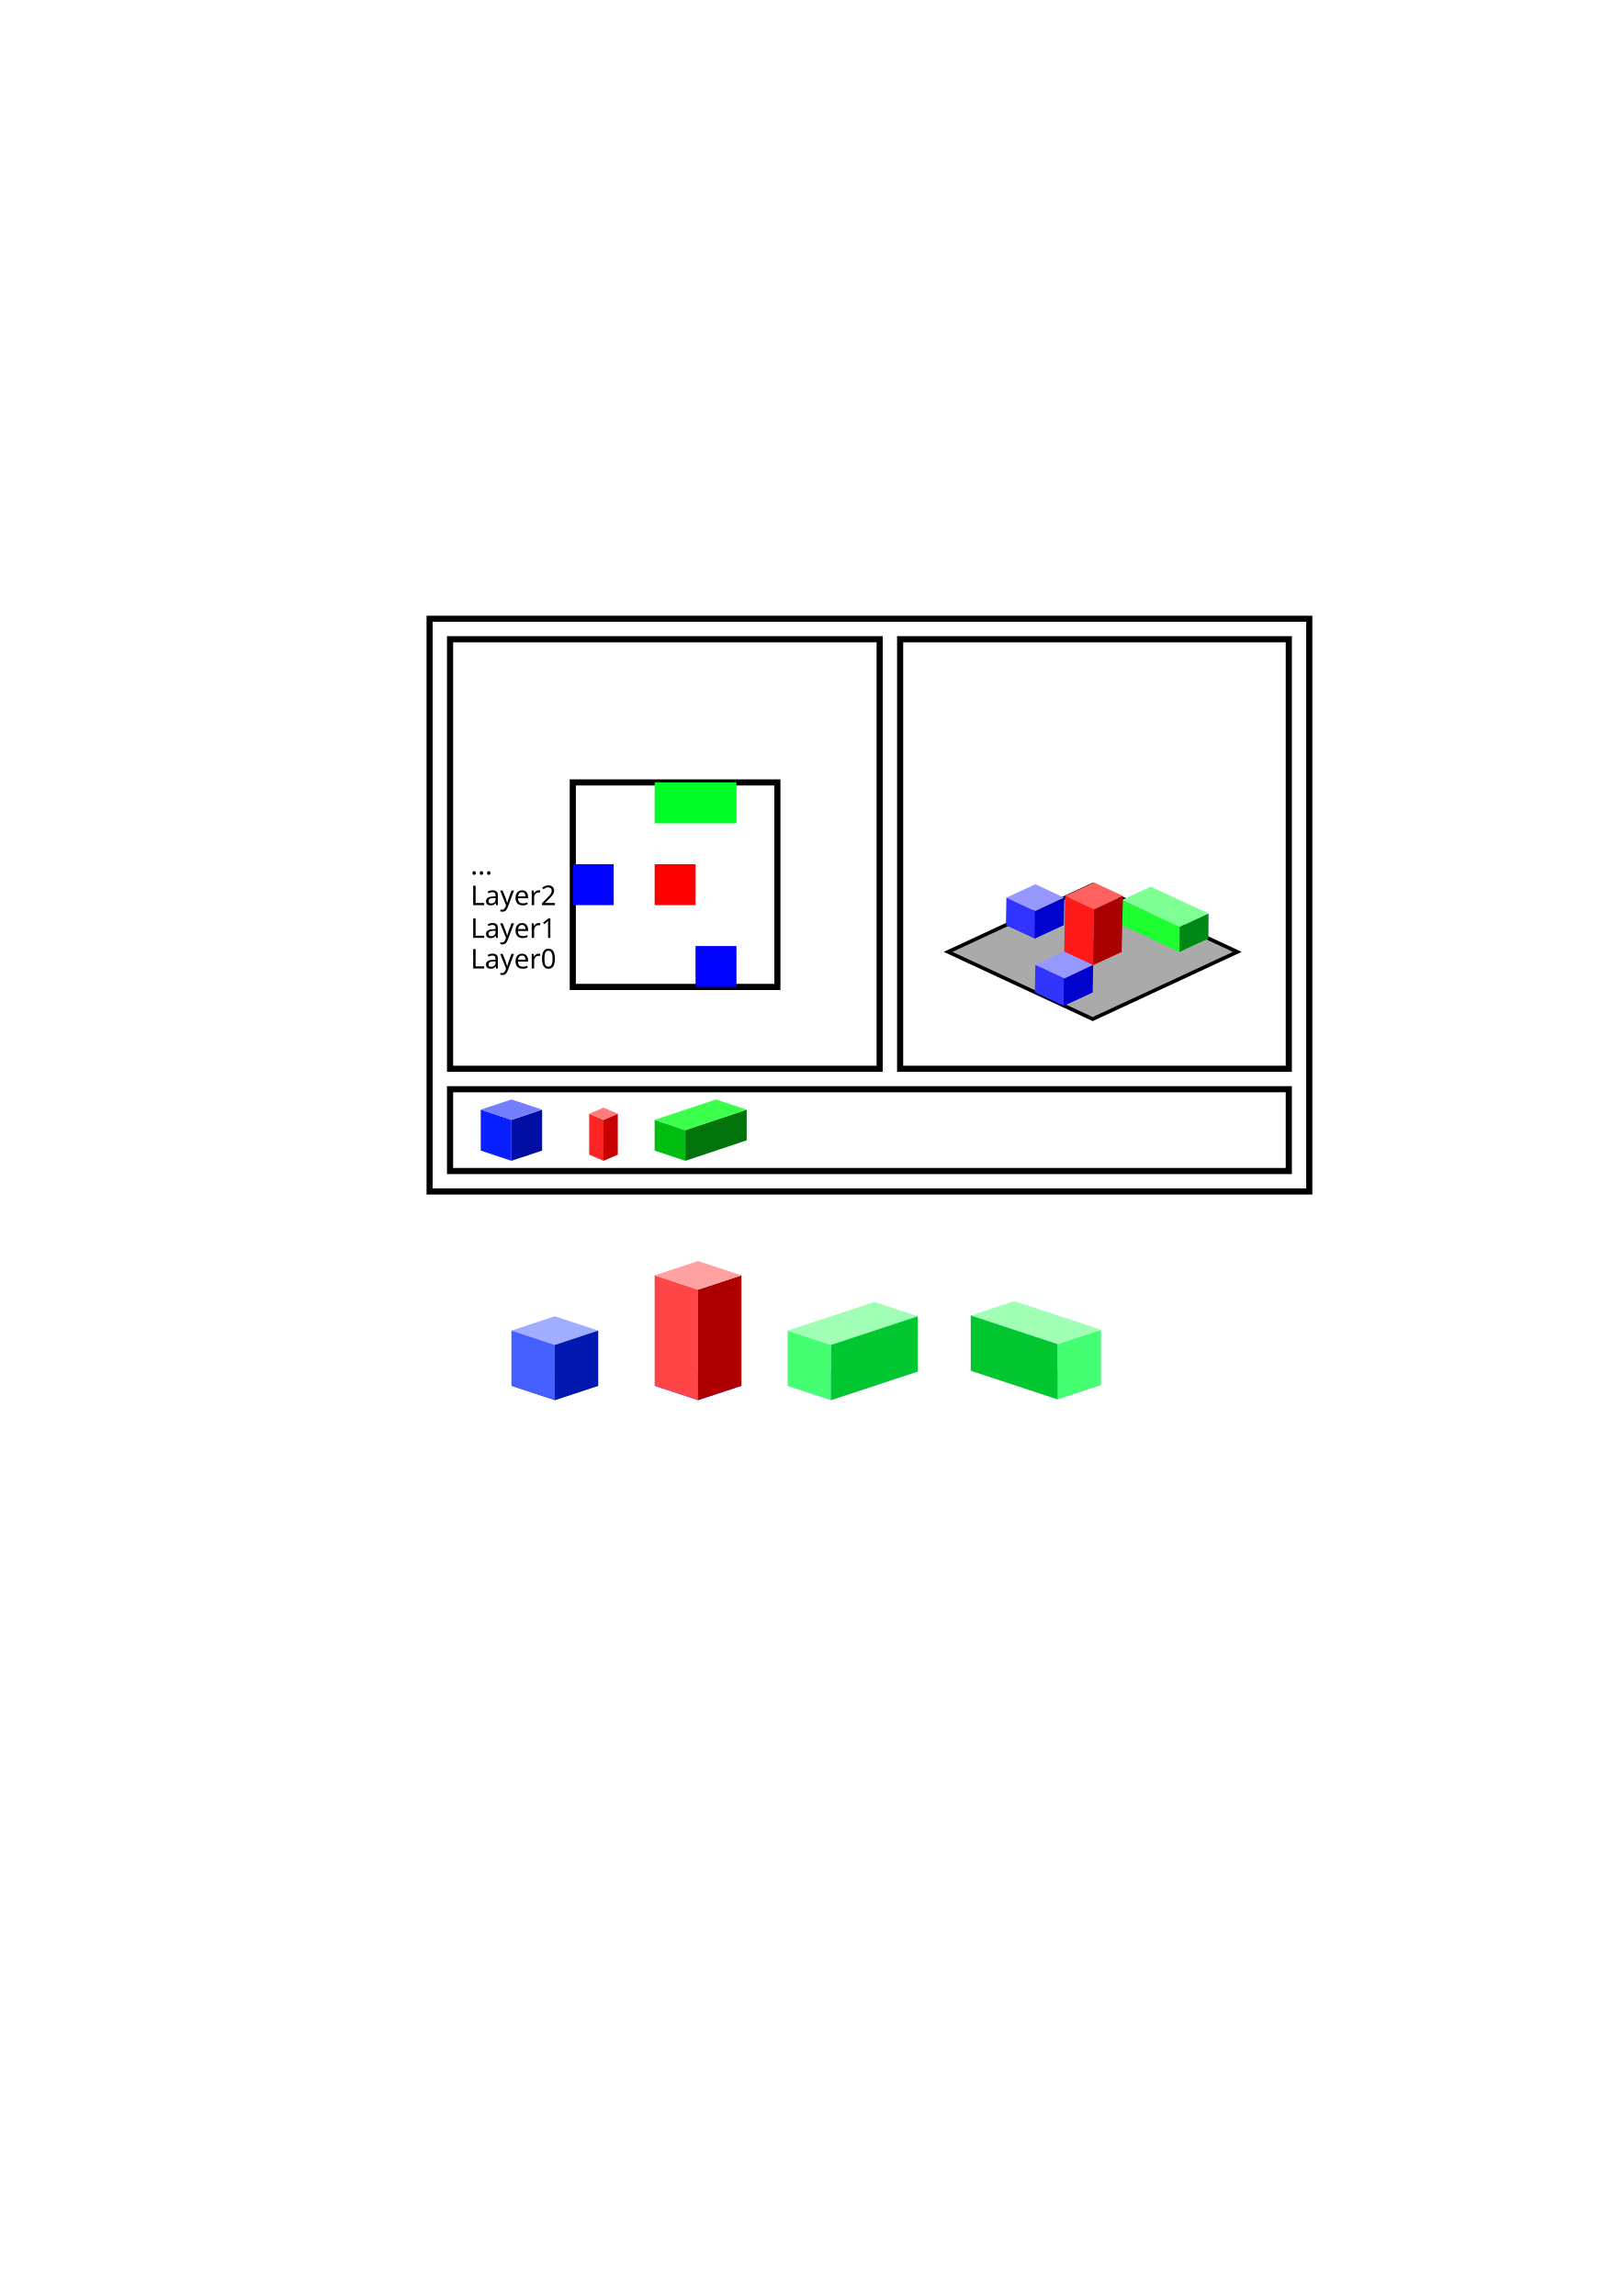
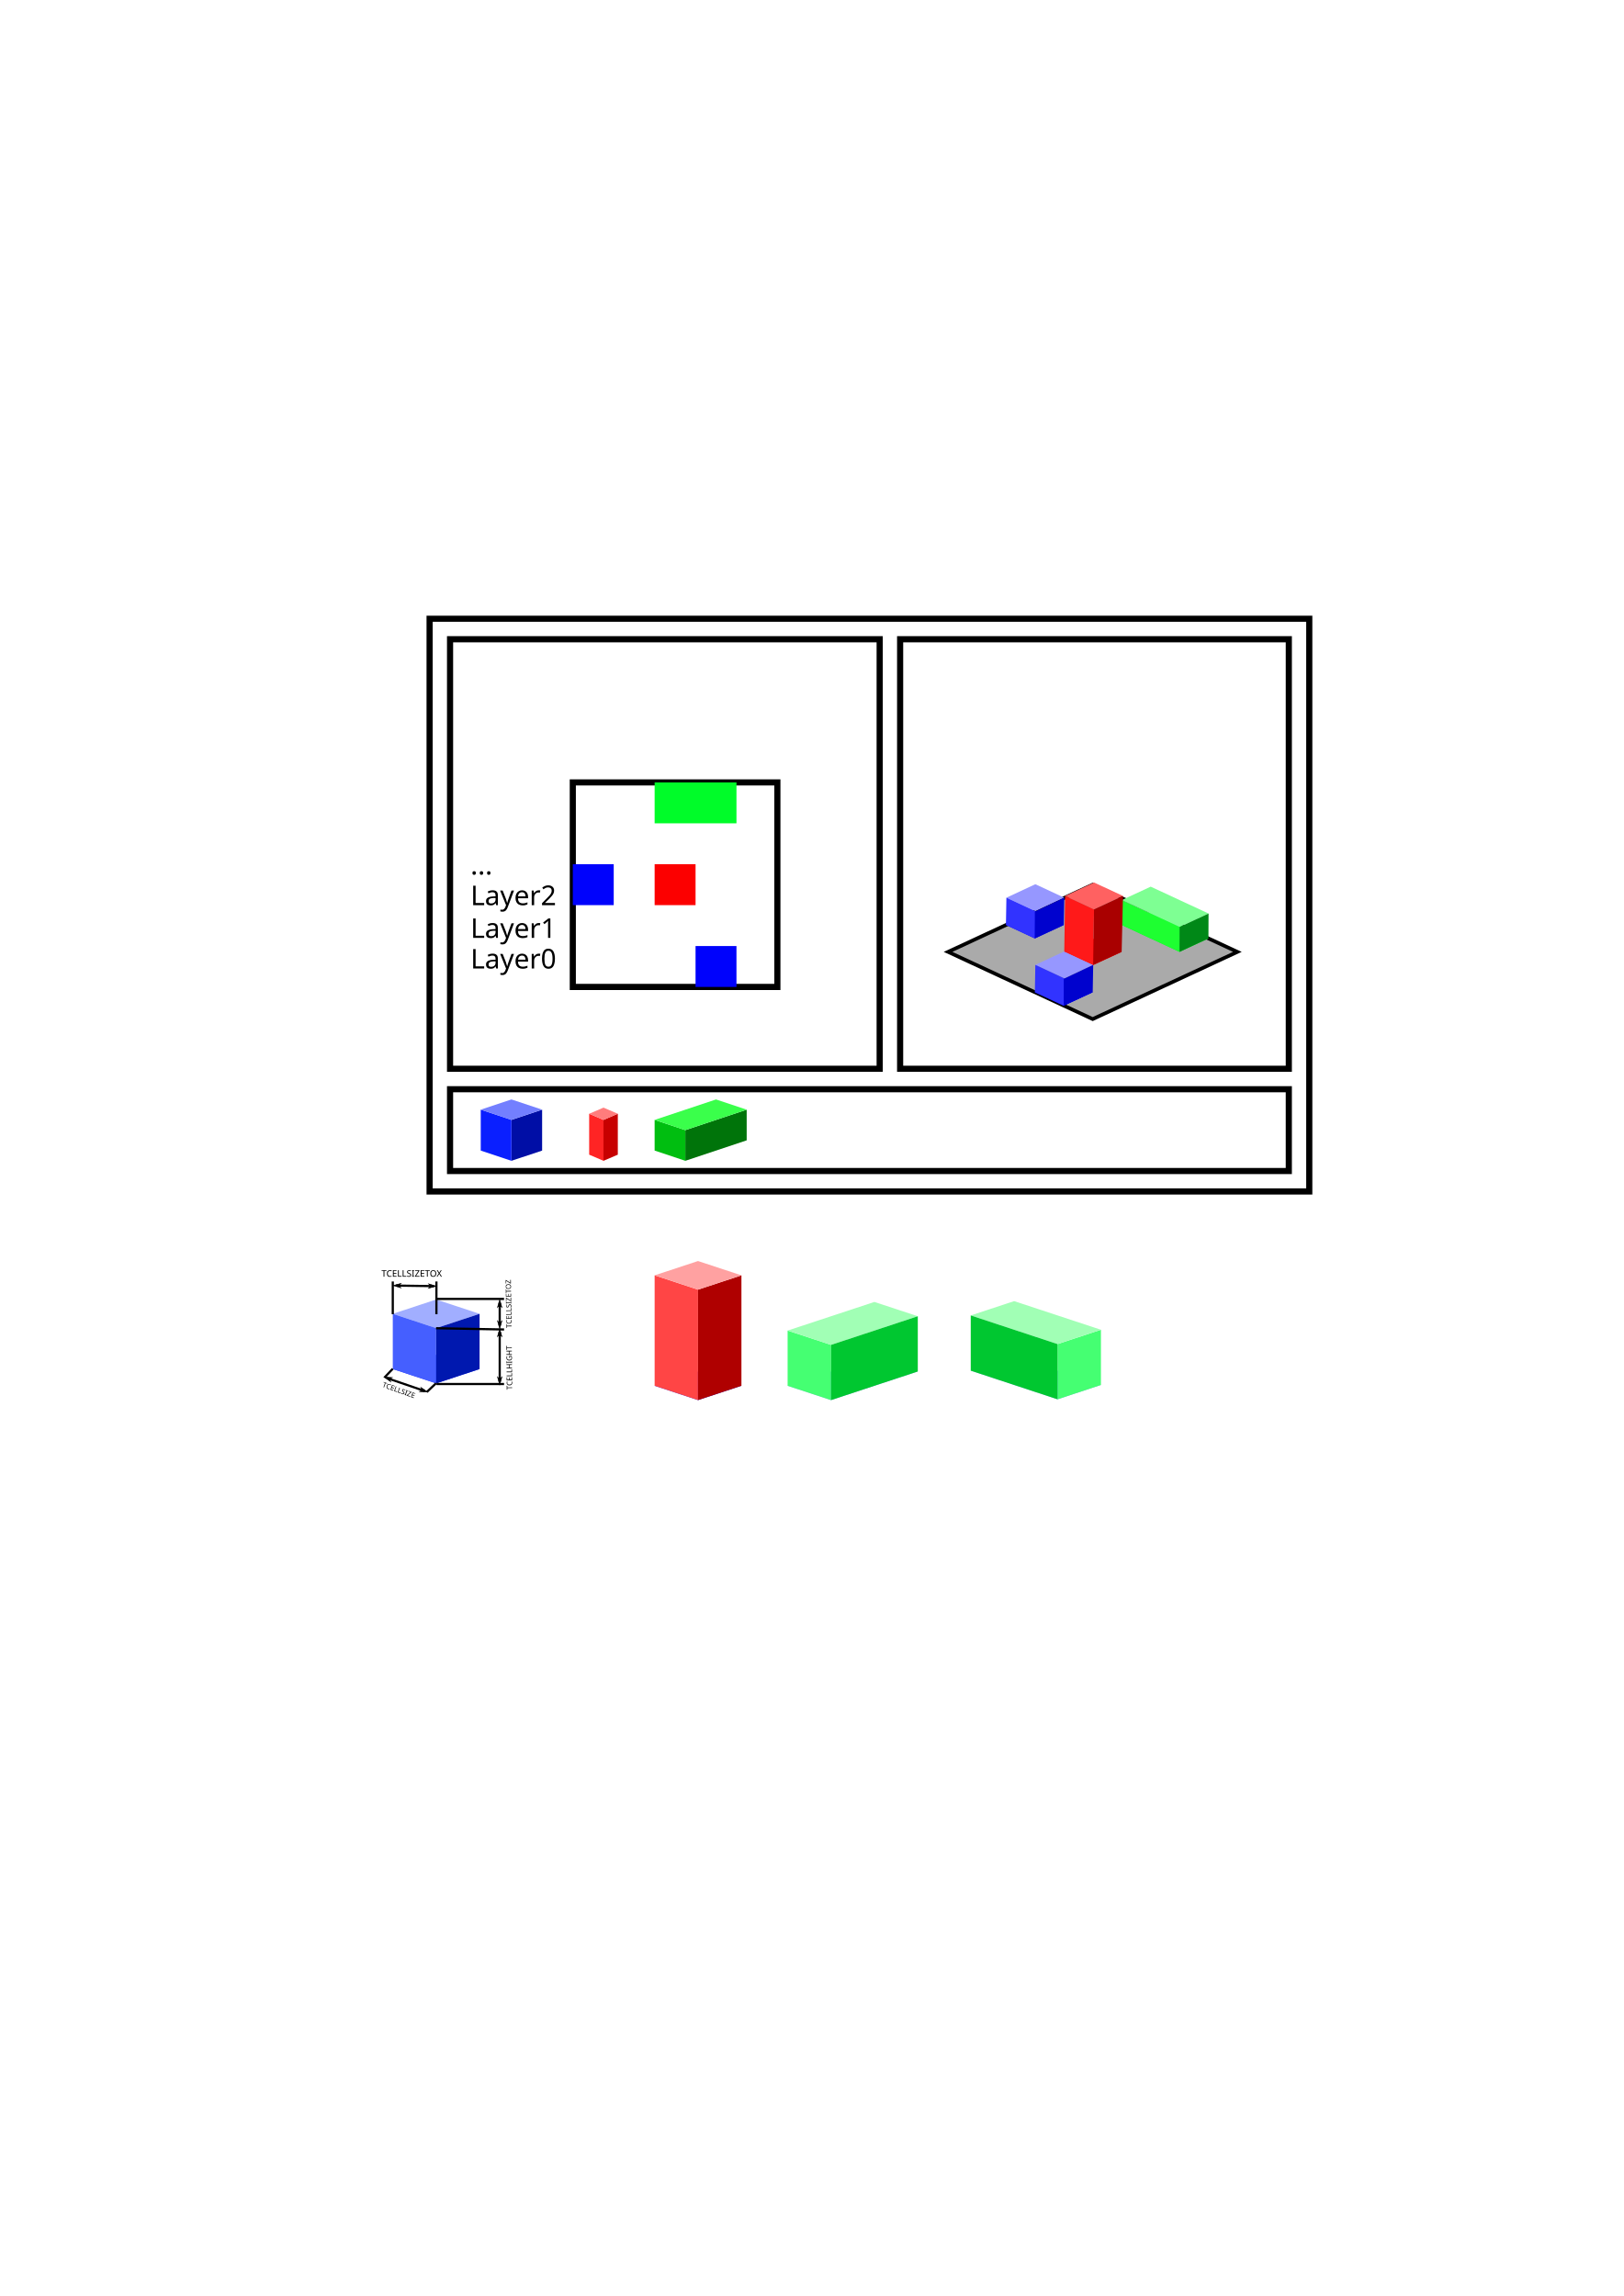
<svg xmlns="http://www.w3.org/2000/svg" width="210mm" height="297mm" viewBox="0 0 210 297" version="1.1" id="svg3443">
  <defs id="defs3437">
-     </defs>
+     <marker style="overflow:visible;" id="marker9372" refX="0.0" refY="0.0" orient="auto">
+       <path transform="scale(0.2) rotate(180) translate(6,0)" style="fill-rule:evenodd;stroke:#000000;stroke-width:1pt;stroke-opacity:1;fill:#000000;fill-opacity:1" d="M 0.0,0.0 L 5.0,-5.0 L -12.5,0.0 L 5.0,5.0 L 0.0,0.0 z " id="path9374" />
+     </marker>
+     <marker style="overflow:visible" id="marker9034" refX="0.0" refY="0.0" orient="auto">
+       <path transform="scale(0.2) translate(6,0)" style="fill-rule:evenodd;stroke:#000000;stroke-width:1pt;stroke-opacity:1;fill:#000000;fill-opacity:1" d="M 0.0,0.0 L 5.0,-5.0 L -12.5,0.0 L 5.0,5.0 L 0.0,0.0 z " id="path9036" />
+     </marker>
+     <marker style="overflow:visible;" id="marker5738" refX="0.0" refY="0.0" orient="auto">
+       <path transform="scale(0.2) rotate(180) translate(6,0)" style="fill-rule:evenodd;stroke:#000000;stroke-width:1pt;stroke-opacity:1;fill:#000000;fill-opacity:1" d="M 0.0,0.0 L 5.0,-5.0 L -12.5,0.0 L 5.0,5.0 L 0.0,0.0 z " id="path5740" />
+     </marker>
+     <marker style="overflow:visible" id="marker5400" refX="0.0" refY="0.0" orient="auto">
+       <path transform="scale(0.2) translate(6,0)" style="fill-rule:evenodd;stroke:#000000;stroke-width:1pt;stroke-opacity:1;fill:#000000;fill-opacity:1" d="M 0.0,0.0 L 5.0,-5.0 L -12.5,0.0 L 5.0,5.0 L 0.0,0.0 z " id="path5402" />
+     </marker>
+     <marker orient="auto" refY="0.0" refX="0.0" id="marker5058" style="overflow:visible;">
+       <path id="path5060" d="M 0.0,0.0 L 5.0,-5.0 L -12.5,0.0 L 5.0,5.0 L 0.0,0.0 z " style="fill-rule:evenodd;stroke:#000000;stroke-width:1pt;stroke-opacity:1;fill:#000000;fill-opacity:1" transform="scale(0.2) rotate(180) translate(6,0)" />
+     </marker>
+     <marker orient="auto" refY="0.0" refX="0.0" id="marker4890" style="overflow:visible">
+       <path id="path4892" d="M 0.0,0.0 L 5.0,-5.0 L -12.5,0.0 L 5.0,5.0 L 0.0,0.0 z " style="fill-rule:evenodd;stroke:#000000;stroke-width:1pt;stroke-opacity:1;fill:#000000;fill-opacity:1" transform="scale(0.2) translate(6,0)" />
+     </marker>
+     <marker orient="auto" refY="0.0" refX="0.0" id="Arrow1Send" style="overflow:visible;">
+       <path id="path4235" d="M 0.0,0.0 L 5.0,-5.0 L -12.5,0.0 L 5.0,5.0 L 0.0,0.0 z " style="fill-rule:evenodd;stroke:#000000;stroke-width:1pt;stroke-opacity:1;fill:#000000;fill-opacity:1" transform="scale(0.2) rotate(180) translate(6,0)" />
+     </marker>
+     <marker orient="auto" refY="0.0" refX="0.0" id="Arrow1Sstart" style="overflow:visible">
+       <path id="path4232" d="M 0.0,0.0 L 5.0,-5.0 L -12.5,0.0 L 5.0,5.0 L 0.0,0.0 z " style="fill-rule:evenodd;stroke:#000000;stroke-width:1pt;stroke-opacity:1;fill:#000000;fill-opacity:1" transform="scale(0.2) translate(6,0)" />
+     </marker>
+     <marker orient="auto" refY="0.0" refX="0.0" id="Arrow1Lstart" style="overflow:visible">
+       <path id="path4220" d="M 0.0,0.0 L 5.0,-5.0 L -12.5,0.0 L 5.0,5.0 L 0.0,0.0 z " style="fill-rule:evenodd;stroke:#000000;stroke-width:1pt;stroke-opacity:1;fill:#000000;fill-opacity:1" transform="scale(0.8) translate(12.5,0)" />
+     </marker>
+   </defs>
  <g id="layer1">
    <rect style="opacity:1;vector-effect:none;fill:none;fill-opacity:1;stroke:#000000;stroke-width:0.794;stroke-linecap:round;stroke-linejoin:miter;stroke-miterlimit:4;stroke-dasharray:none;stroke-dashoffset:24;stroke-opacity:1;paint-order:normal" id="rect3990" width="113.771" height="74.083" x="55.562" y="80.042" />
    <rect style="opacity:1;vector-effect:none;fill:none;fill-opacity:1;stroke:#000000;stroke-width:0.794;stroke-linecap:round;stroke-linejoin:miter;stroke-miterlimit:4;stroke-dasharray:none;stroke-dashoffset:24;stroke-opacity:1;paint-order:normal" id="rect3996" width="55.562" height="55.562" x="58.208" y="82.688" />
    <rect style="opacity:1;vector-effect:none;fill:none;fill-opacity:1;stroke:#000000;stroke-width:0.794;stroke-linecap:round;stroke-linejoin:miter;stroke-miterlimit:4;stroke-dasharray:none;stroke-dashoffset:24;stroke-opacity:1;paint-order:normal" id="rect3998" width="50.271" height="55.562" x="116.417" y="82.688" />
    <rect style="opacity:1;vector-effect:none;fill:none;fill-opacity:1;stroke:#000000;stroke-width:0.794;stroke-linecap:round;stroke-linejoin:miter;stroke-miterlimit:4;stroke-dasharray:none;stroke-dashoffset:24;stroke-opacity:1;paint-order:normal" id="rect4000" width="108.479" height="10.583" x="58.208" y="140.896" />
    <text xml:space="preserve" style="font-style:normal;font-variant:normal;font-weight:normal;font-stretch:normal;font-size:3.528px;line-height:125%;font-family:Impact;-inkscape-font-specification:Impact;font-variant-ligatures:normal;font-variant-position:normal;font-variant-caps:normal;font-variant-numeric:normal;font-variant-alternates:normal;font-feature-settings:normal;text-indent:0;text-align:start;text-decoration:none;text-decoration-line:none;text-decoration-style:solid;text-decoration-color:#000000;letter-spacing:normal;word-spacing:normal;text-transform:none;writing-mode:lr-tb;direction:ltr;text-orientation:mixed;dominant-baseline:auto;baseline-shift:baseline;text-anchor:start;white-space:normal;shape-padding:0;opacity:1;vector-effect:none;fill:#000000;fill-opacity:1;stroke:none;stroke-width:0.794;stroke-linecap:round;stroke-linejoin:miter;stroke-miterlimit:4;stroke-dasharray:none;stroke-dashoffset:24;stroke-opacity:1;paint-order:normal" x="60.854" y="125.285" id="text4004">
      <tspan id="tspan4002" x="60.854" y="125.285" style="font-size:3.528px;fill:#000000;fill-opacity:1;stroke:none;stroke-width:0.794">Layer0</tspan>
    </text>
    <text xml:space="preserve" style="font-style:normal;font-variant:normal;font-weight:normal;font-stretch:normal;font-size:3.528px;line-height:125%;font-family:Impact;-inkscape-font-specification:Impact;font-variant-ligatures:normal;font-variant-position:normal;font-variant-caps:normal;font-variant-numeric:normal;font-variant-alternates:normal;font-feature-settings:normal;text-indent:0;text-align:start;text-decoration:none;text-decoration-line:none;text-decoration-style:solid;text-decoration-color:#000000;letter-spacing:normal;word-spacing:normal;text-transform:none;writing-mode:lr-tb;direction:ltr;text-orientation:mixed;dominant-baseline:auto;baseline-shift:baseline;text-anchor:start;white-space:normal;shape-padding:0;opacity:1;vector-effect:none;fill:#000000;fill-opacity:1;stroke:none;stroke-width:0.794;stroke-linecap:round;stroke-linejoin:miter;stroke-miterlimit:4;stroke-dasharray:none;stroke-dashoffset:24;stroke-opacity:1;paint-order:normal" x="60.854" y="121.317" id="text4004-2">
      <tspan id="tspan4002-1" x="60.854" y="121.317" style="font-size:3.528px;fill:#000000;fill-opacity:1;stroke:none;stroke-width:0.794">Layer1</tspan>
    </text>
    <text xml:space="preserve" style="font-style:normal;font-variant:normal;font-weight:normal;font-stretch:normal;font-size:3.528px;line-height:125%;font-family:Impact;-inkscape-font-specification:Impact;font-variant-ligatures:normal;font-variant-position:normal;font-variant-caps:normal;font-variant-numeric:normal;font-variant-alternates:normal;font-feature-settings:normal;text-indent:0;text-align:start;text-decoration:none;text-decoration-line:none;text-decoration-style:solid;text-decoration-color:#000000;letter-spacing:normal;word-spacing:normal;text-transform:none;writing-mode:lr-tb;direction:ltr;text-orientation:mixed;dominant-baseline:auto;baseline-shift:baseline;text-anchor:start;white-space:normal;shape-padding:0;opacity:1;vector-effect:none;fill:#000000;fill-opacity:1;stroke:none;stroke-width:0.794;stroke-linecap:round;stroke-linejoin:miter;stroke-miterlimit:4;stroke-dasharray:none;stroke-dashoffset:24;stroke-opacity:1;paint-order:normal" x="60.854" y="117.083" id="text4004-1">
      <tspan id="tspan4002-10" x="60.854" y="117.083" style="font-size:3.528px;fill:#000000;fill-opacity:1;stroke:none;stroke-width:0.794">Layer2</tspan>
    </text>
    <text xml:space="preserve" style="font-style:normal;font-variant:normal;font-weight:normal;font-stretch:normal;font-size:3.528px;line-height:125%;font-family:Impact;-inkscape-font-specification:Impact;font-variant-ligatures:normal;font-variant-position:normal;font-variant-caps:normal;font-variant-numeric:normal;font-variant-alternates:normal;font-feature-settings:normal;text-indent:0;text-align:start;text-decoration:none;text-decoration-line:none;text-decoration-style:solid;text-decoration-color:#000000;letter-spacing:normal;word-spacing:normal;text-transform:none;writing-mode:lr-tb;direction:ltr;text-orientation:mixed;dominant-baseline:auto;baseline-shift:baseline;text-anchor:start;white-space:normal;shape-padding:0;opacity:1;vector-effect:none;fill:#000000;fill-opacity:1;stroke:none;stroke-width:0.794;stroke-linecap:round;stroke-linejoin:miter;stroke-miterlimit:4;stroke-dasharray:none;stroke-dashoffset:24;stroke-opacity:1;paint-order:normal" x="60.854" y="113.114" id="text4004-3">
      <tspan id="tspan4002-5" x="60.854" y="113.114" style="font-size:3.528px;fill:#000000;fill-opacity:1;stroke:none;stroke-width:0.794">...</tspan>
      <tspan x="60.854" y="117.524" style="font-size:3.528px;fill:#000000;fill-opacity:1;stroke:none;stroke-width:0.794" id="tspan4040" />
    </text>
    <path style="opacity:1;vector-effect:none;fill:#000ea6;fill-opacity:1;stroke:none;stroke-width:0.794;stroke-linecap:round;stroke-linejoin:miter;stroke-miterlimit:4;stroke-dasharray:none;stroke-dashoffset:24;stroke-opacity:1;paint-order:normal" d="m 66.146,150.156 3.969,-1.323 10e-7,-5.292 -3.969,1.323 z" id="path4072" />
    <path style="opacity:1;vector-effect:none;fill:#0a1fff;fill-opacity:1;stroke:none;stroke-width:0.794;stroke-linecap:round;stroke-linejoin:miter;stroke-miterlimit:4;stroke-dasharray:none;stroke-dashoffset:24;stroke-opacity:1;paint-order:normal" d="m 66.146,150.156 10e-7,-5.292 -3.969,-1.323 0,5.292 z" id="path4074" />
    <path style="opacity:1;vector-effect:none;fill:#737fff;fill-opacity:1;stroke:none;stroke-width:0.794;stroke-linecap:round;stroke-linejoin:miter;stroke-miterlimit:4;stroke-dasharray:none;stroke-dashoffset:24;stroke-opacity:1;paint-order:normal" d="m 62.177,143.542 3.969,-1.323 3.969,1.323 -3.969,1.323 z" id="path4076" />
    <path style="opacity:1;vector-effect:none;fill:#ff2424;fill-opacity:1;stroke:none;stroke-width:0.794;stroke-linecap:round;stroke-linejoin:miter;stroke-miterlimit:4;stroke-dasharray:none;stroke-dashoffset:24;stroke-opacity:1;paint-order:normal" d="m 78.052,150.156 -1.852,-0.794 v -5.292 l 1.852,0.794 z" id="path4078" />
    <path style="opacity:1;vector-effect:none;fill:#c70000;fill-opacity:1;stroke:none;stroke-width:0.794;stroke-linecap:round;stroke-linejoin:miter;stroke-miterlimit:4;stroke-dasharray:none;stroke-dashoffset:24;stroke-opacity:1;paint-order:normal" d="m 78.052,150.156 1.852,-0.794 v -5.292 l -1.852,0.794 z" id="path4080" />
    <path style="opacity:1;vector-effect:none;fill:#ff7c7c;fill-opacity:1;stroke:none;stroke-width:0.794;stroke-linecap:round;stroke-linejoin:miter;stroke-miterlimit:4;stroke-dasharray:none;stroke-dashoffset:24;stroke-opacity:1;paint-order:normal" d="m 79.904,144.071 -1.852,-0.794 -1.852,0.794 1.852,0.794 z" id="path4082" />
    <path style="opacity:1;vector-effect:none;fill:#00740a;fill-opacity:1;stroke:none;stroke-width:0.794;stroke-linecap:round;stroke-linejoin:miter;stroke-miterlimit:4;stroke-dasharray:none;stroke-dashoffset:24;stroke-opacity:1;paint-order:normal" d="m 88.635,150.156 7.937,-2.646 v -3.969 l -7.937,2.646 z" id="path4084" />
    <path style="opacity:1;vector-effect:none;fill:#00be10;fill-opacity:1;stroke:none;stroke-width:0.794;stroke-linecap:round;stroke-linejoin:miter;stroke-miterlimit:4;stroke-dasharray:none;stroke-dashoffset:24;stroke-opacity:1;paint-order:normal" d="m 88.635,150.156 -3.969,-1.323 v -3.969 l 3.969,1.323 z" id="path4086" />
    <path style="opacity:1;vector-effect:none;fill:#3aff4b;fill-opacity:1;stroke:none;stroke-width:0.794;stroke-linecap:round;stroke-linejoin:miter;stroke-miterlimit:4;stroke-dasharray:none;stroke-dashoffset:24;stroke-opacity:1;paint-order:normal" d="m 84.667,144.865 7.938,-2.646 3.969,1.323 -7.937,2.646 z" id="path4088" />
    <rect style="opacity:1;vector-effect:none;fill:none;fill-opacity:1;stroke:#000000;stroke-width:0.794;stroke-linecap:round;stroke-linejoin:miter;stroke-miterlimit:4;stroke-dasharray:none;stroke-dashoffset:24;stroke-opacity:1;paint-order:normal" id="rect4090" width="26.458" height="26.458" x="74.083" y="101.208" />
    <rect style="opacity:1;vector-effect:none;fill:#fc0000;fill-opacity:1;stroke:none;stroke-width:0.794;stroke-linecap:round;stroke-linejoin:miter;stroke-miterlimit:4;stroke-dasharray:none;stroke-dashoffset:24;stroke-opacity:1;paint-order:normal" id="rect4092" width="5.292" height="5.292" x="84.667" y="111.792" />
    <rect style="opacity:1;vector-effect:none;fill:#00fc29;fill-opacity:1;stroke:none;stroke-width:0.794;stroke-linecap:round;stroke-linejoin:miter;stroke-miterlimit:4;stroke-dasharray:none;stroke-dashoffset:24;stroke-opacity:1;paint-order:normal" id="rect4094" width="10.583" height="5.292" x="84.667" y="101.208" />
    <rect style="opacity:1;vector-effect:none;fill:#0002fc;fill-opacity:1;stroke:none;stroke-width:0.794;stroke-linecap:round;stroke-linejoin:miter;stroke-miterlimit:4;stroke-dasharray:none;stroke-dashoffset:24;stroke-opacity:1;paint-order:normal" id="rect4096" width="5.292" height="5.292" x="74.083" y="111.792" />
    <rect style="opacity:1;vector-effect:none;fill:#0002fc;fill-opacity:1;stroke:none;stroke-width:0.794;stroke-linecap:round;stroke-linejoin:miter;stroke-miterlimit:4;stroke-dasharray:none;stroke-dashoffset:24;stroke-opacity:1;paint-order:normal" id="rect4098" width="5.292" height="5.292" x="89.958" y="122.375" />
    <rect style="opacity:1;vector-effect:none;fill:#aaaaaa;fill-opacity:1;stroke:#000000;stroke-width:0.619;stroke-linecap:round;stroke-linejoin:miter;stroke-miterlimit:4;stroke-dasharray:none;stroke-dashoffset:24;stroke-opacity:1;paint-order:normal" id="rect4090-8" width="20.63" height="20.63" x="213.707" y="57.871" transform="matrix(0.9068847,0.4213789,-0.9068845,0.4213793,0,0)" />
    <rect style="opacity:1;vector-effect:none;fill:#fc0000;fill-opacity:1;stroke:none;stroke-width:0.619;stroke-linecap:round;stroke-linejoin:miter;stroke-miterlimit:4;stroke-dasharray:none;stroke-dashoffset:24;stroke-opacity:1;paint-order:normal" id="rect4092-1" width="4.126" height="4.126" x="221.959" y="66.123" transform="matrix(0.9068847,0.4213789,-0.9068845,0.4213793,0,0)" />
    <rect style="opacity:1;vector-effect:none;fill:#00fc29;fill-opacity:1;stroke:none;stroke-width:0.619;stroke-linecap:round;stroke-linejoin:miter;stroke-miterlimit:4;stroke-dasharray:none;stroke-dashoffset:24;stroke-opacity:1;paint-order:normal" id="rect4094-7" width="8.252" height="4.126" x="221.959" y="57.871" transform="matrix(0.9068847,0.4213789,-0.9068845,0.4213793,0,0)" />
    <rect style="opacity:1;vector-effect:none;fill:#0002fc;fill-opacity:1;stroke:none;stroke-width:0.619;stroke-linecap:round;stroke-linejoin:miter;stroke-miterlimit:4;stroke-dasharray:none;stroke-dashoffset:24;stroke-opacity:1;paint-order:normal" id="rect4096-8" width="4.126" height="4.126" x="213.707" y="66.123" transform="matrix(0.9068847,0.4213789,-0.9068845,0.4213793,0,0)" />
    <rect style="opacity:1;vector-effect:none;fill:#0002fc;fill-opacity:1;stroke:none;stroke-width:0.619;stroke-linecap:round;stroke-linejoin:miter;stroke-miterlimit:4;stroke-dasharray:none;stroke-dashoffset:24;stroke-opacity:1;paint-order:normal" id="rect4098-7" width="4.126" height="4.126" x="226.085" y="74.375" transform="matrix(0.9068847,0.4213789,-0.9068845,0.4213793,0,0)" />
    <rect style="opacity:1;vector-effect:none;fill:#9697ff;fill-opacity:1;stroke:none;stroke-width:0.619;stroke-linecap:round;stroke-linejoin:miter;stroke-miterlimit:4;stroke-dasharray:none;stroke-dashoffset:24;stroke-opacity:1;paint-order:normal" id="rect4096-8-6" width="4.126" height="4.126" x="209.548" y="61.895" transform="matrix(0.9068847,0.4213789,-0.9068845,0.4213793,0,0)" />
    <path style="opacity:1;vector-effect:none;fill:#3133ff;fill-opacity:1;stroke:none;stroke-width:0.794;stroke-linecap:round;stroke-linejoin:miter;stroke-miterlimit:4;stroke-dasharray:none;stroke-dashoffset:24;stroke-opacity:1;paint-order:normal" d="m 130.1,119.653 0.063,-3.534 3.742,1.739 -0.063,3.534 z" id="path4142" />
    <path style="opacity:1;vector-effect:none;fill:#0002ce;fill-opacity:1;stroke:none;stroke-width:0.794;stroke-linecap:round;stroke-linejoin:miter;stroke-miterlimit:4;stroke-dasharray:none;stroke-dashoffset:24;stroke-opacity:1;paint-order:normal" d="m 137.646,116.119 -0.063,3.534 -3.742,1.739 9e-5,-3.477 z" id="path4144" />
    <rect style="opacity:1;vector-effect:none;fill:#0002fc;fill-opacity:1;stroke:none;stroke-width:0.619;stroke-linecap:round;stroke-linejoin:miter;stroke-miterlimit:4;stroke-dasharray:none;stroke-dashoffset:24;stroke-opacity:1;paint-order:normal" id="rect4096-8-1" width="4.126" height="4.126" x="226.085" y="74.375" transform="matrix(0.9068847,0.4213789,-0.9068845,0.4213793,0,0)" />
    <rect style="opacity:1;vector-effect:none;fill:#9697ff;fill-opacity:1;stroke:none;stroke-width:0.619;stroke-linecap:round;stroke-linejoin:miter;stroke-miterlimit:4;stroke-dasharray:none;stroke-dashoffset:24;stroke-opacity:1;paint-order:normal" id="rect4096-8-6-2" width="4.126" height="4.126" x="221.926" y="70.146" transform="matrix(0.9068847,0.4213789,-0.9068845,0.4213793,0,0)" />
    <path style="opacity:1;vector-effect:none;fill:#3133ff;fill-opacity:1;stroke:none;stroke-width:0.794;stroke-linecap:round;stroke-linejoin:miter;stroke-miterlimit:4;stroke-dasharray:none;stroke-dashoffset:24;stroke-opacity:1;paint-order:normal" d="m 133.842,128.346 0.063,-3.534 3.742,1.739 -0.063,3.534 z" id="path4142-8" />
    <path style="opacity:1;vector-effect:none;fill:#0002ce;fill-opacity:1;stroke:none;stroke-width:0.794;stroke-linecap:round;stroke-linejoin:miter;stroke-miterlimit:4;stroke-dasharray:none;stroke-dashoffset:24;stroke-opacity:1;paint-order:normal" d="m 141.388,124.812 -0.063,3.534 -3.742,1.739 9e-5,-3.477 z" id="path4144-1" />
    <rect style="opacity:1;vector-effect:none;fill:#ff6161;fill-opacity:1;stroke:none;stroke-width:0.619;stroke-linecap:round;stroke-linejoin:miter;stroke-miterlimit:4;stroke-dasharray:none;stroke-dashoffset:24;stroke-opacity:1;paint-order:normal" id="rect4092-1-6" width="4.126" height="4.126" x="213.468" y="57.443" transform="matrix(0.9068847,0.4213789,-0.9068845,0.4213793,0,0)" />
    <path style="opacity:1;vector-effect:none;fill:#ff1919;fill-opacity:1;stroke:none;stroke-width:0.794;stroke-linecap:round;stroke-linejoin:miter;stroke-miterlimit:4;stroke-dasharray:none;stroke-dashoffset:24;stroke-opacity:1;paint-order:normal" d="m 141.388,124.812 0.108,-7.179 -3.742,-1.739 -0.108,7.179 z" id="path4185" />
    <path style="opacity:1;vector-effect:none;fill:#1eff31;fill-opacity:1;stroke:none;stroke-width:0.794;stroke-linecap:round;stroke-linejoin:miter;stroke-miterlimit:4;stroke-dasharray:none;stroke-dashoffset:24;stroke-opacity:1;paint-order:normal" d="m 152.55,123.13 0.015,-3.222 -7.484,-3.477 -0.015,3.222 z" id="path4204" />
    <rect style="opacity:1;vector-effect:none;fill:#7eff93;fill-opacity:1;stroke:none;stroke-width:0.619;stroke-linecap:round;stroke-linejoin:miter;stroke-miterlimit:4;stroke-dasharray:none;stroke-dashoffset:24;stroke-opacity:1;paint-order:normal" id="rect4094-7-8" width="8.252" height="4.126" x="218.144" y="54.04" transform="matrix(0.9068847,0.4213789,-0.9068845,0.4213793,0,0)" />
    <path style="opacity:1;vector-effect:none;fill:#a90000;fill-opacity:1;stroke:none;stroke-width:0.794;stroke-linecap:round;stroke-linejoin:miter;stroke-miterlimit:4;stroke-dasharray:none;stroke-dashoffset:24;stroke-opacity:1;paint-order:normal" d="m 145.238,115.894 -0.171,7.236 -3.679,1.681 0.108,-7.179 z" id="path4187" />
    <path style="opacity:1;vector-effect:none;fill:#008817;fill-opacity:1;stroke:none;stroke-width:0.794;stroke-linecap:round;stroke-linejoin:miter;stroke-miterlimit:4;stroke-dasharray:none;stroke-dashoffset:24;stroke-opacity:1;paint-order:normal" d="m 152.55,123.13 0.015,-3.222 3.742,-1.739 -0.015,3.222 z" id="path4206" />
-     <rect style="opacity:1;vector-effect:none;fill:#1e2cff;fill-opacity:1;stroke:none;stroke-width:0.591;stroke-linecap:round;stroke-linejoin:miter;stroke-miterlimit:4;stroke-dasharray:none;stroke-dashoffset:24;stroke-opacity:1;paint-order:normal" id="rect7744" width="5.91" height="5.91" x="-251.187" y="320.841" transform="matrix(0.9496284,-0.3133782,0.9496289,0.3133767,0,0)" />
-     <rect style="opacity:1;vector-effect:none;fill:#a1aeff;fill-opacity:1;stroke:none;stroke-width:0.591;stroke-linecap:round;stroke-linejoin:miter;stroke-miterlimit:4;stroke-dasharray:none;stroke-dashoffset:24;stroke-opacity:1;paint-order:normal" id="rect7744-9" width="5.91" height="5.91" x="-239.789" y="309.443" transform="matrix(0.9496284,-0.3133782,0.9496289,0.3133767,0,0)" />
-     <path style="opacity:1;vector-effect:none;fill:#455fff;fill-opacity:1;stroke:none;stroke-width:0.794;stroke-linecap:round;stroke-linejoin:miter;stroke-miterlimit:4;stroke-dasharray:none;stroke-dashoffset:24;stroke-opacity:1;paint-order:normal" d="m 66.146,179.26 8e-6,-7.144 5.613,1.852 5e-6,7.144 z" id="path7761" />
-     <path style="opacity:1;vector-effect:none;fill:#0018af;fill-opacity:1;stroke:none;stroke-width:0.794;stroke-linecap:round;stroke-linejoin:miter;stroke-miterlimit:4;stroke-dasharray:none;stroke-dashoffset:24;stroke-opacity:1;paint-order:normal" d="m 77.371,172.117 8e-6,7.144 -5.613,1.852 -5e-6,-7.144 z" id="path7763" />
+     <g id="g4204" transform="translate(-15.34583,-2.167063)">
+       <rect transform="matrix(0.9496284,-0.3133782,0.9496289,0.3133767,0,0)" y="320.841" x="-251.187" height="5.91" width="5.91" id="rect7744" style="opacity:1;fill:#1e2cff;fill-opacity:1;stroke:none;stroke-width:0.591;stroke-linecap:round;stroke-linejoin:miter;stroke-miterlimit:4;stroke-dasharray:none;stroke-dashoffset:24;stroke-opacity:1;paint-order:normal" />
+       <rect transform="matrix(0.9496284,-0.3133782,0.9496289,0.3133767,0,0)" y="309.443" x="-239.789" height="5.91" width="5.91" id="rect7744-9" style="opacity:1;fill:#a1aeff;fill-opacity:1;stroke:none;stroke-width:0.591;stroke-linecap:round;stroke-linejoin:miter;stroke-miterlimit:4;stroke-dasharray:none;stroke-dashoffset:24;stroke-opacity:1;paint-order:normal" />
+       <path id="path7761" d="m 66.146,179.26 8e-6,-7.144 5.613,1.852 5e-6,7.144 z" style="opacity:1;fill:#455fff;fill-opacity:1;stroke:none;stroke-width:0.794;stroke-linecap:round;stroke-linejoin:miter;stroke-miterlimit:4;stroke-dasharray:none;stroke-dashoffset:24;stroke-opacity:1;paint-order:normal" />
+       <path id="path7763" d="m 77.371,172.117 8e-6,7.144 -5.613,1.852 -5e-6,-7.144 z" style="opacity:1;fill:#0018af;fill-opacity:1;stroke:none;stroke-width:0.794;stroke-linecap:round;stroke-linejoin:miter;stroke-miterlimit:4;stroke-dasharray:none;stroke-dashoffset:24;stroke-opacity:1;paint-order:normal" />
+     </g>
    <rect style="opacity:1;vector-effect:none;fill:#1e2cff;fill-opacity:1;stroke:none;stroke-width:0.591;stroke-linecap:round;stroke-linejoin:miter;stroke-miterlimit:4;stroke-dasharray:none;stroke-dashoffset:24;stroke-opacity:1;paint-order:normal" id="rect7744-99" width="5.91" height="5.91" x="-241.435" y="330.592" transform="matrix(0.9496284,-0.3133782,0.9496289,0.3133767,0,0)" />
    <path style="opacity:1;vector-effect:none;fill:#ff4545;fill-opacity:1;stroke:none;stroke-width:3;stroke-linecap:round;stroke-linejoin:miter;stroke-miterlimit:4;stroke-dasharray:none;stroke-dashoffset:24;stroke-opacity:1;paint-order:normal" d="M 320 623.52 L 320 650.52 L 320 677.52 L 341.213 684.52 L 341.213 657.52 L 341.213 630.52 L 320 623.52 z " transform="scale(0.2645833)" id="path7761-3" />
    <path style="opacity:1;vector-effect:none;fill:#af0000;fill-opacity:1;stroke:none;stroke-width:3;stroke-linecap:round;stroke-linejoin:miter;stroke-miterlimit:4;stroke-dasharray:none;stroke-dashoffset:24;stroke-opacity:1;paint-order:normal" d="M 362.426 623.52 L 341.213 630.52 L 341.213 657.52 L 341.213 684.52 L 362.426 677.52 L 362.426 650.52 L 362.426 623.52 z " transform="scale(0.2645833)" id="path7763-0" />
    <rect style="opacity:1;vector-effect:none;fill:#ffa1a1;fill-opacity:1;stroke:none;stroke-width:0.591;stroke-linecap:round;stroke-linejoin:miter;stroke-miterlimit:4;stroke-dasharray:none;stroke-dashoffset:24;stroke-opacity:1;paint-order:normal" id="rect7744-9-2" width="5.91" height="5.91" x="-218.639" y="307.796" transform="matrix(0.9496284,-0.3133782,0.9496289,0.3133767,0,0)" />
    <path style="opacity:1;vector-effect:none;fill:#a1aeff;fill-opacity:1;stroke:none;stroke-width:1.723;stroke-linecap:round;stroke-linejoin:miter;stroke-miterlimit:4;stroke-dasharray:none;stroke-dashoffset:24;stroke-opacity:1;paint-order:normal" d="M 427.426 663.52 L 406.213 670.52 L 385 677.52 L 406.213 684.52 L 427.426 677.52 L 448.639 670.52 L 427.426 663.52 z " transform="scale(0.2645833)" id="rect7744-9-4" />
    <path style="opacity:1;vector-effect:none;fill:#45ff72;fill-opacity:1;stroke:none;stroke-width:0.794;stroke-linecap:round;stroke-linejoin:miter;stroke-miterlimit:4;stroke-dasharray:none;stroke-dashoffset:24;stroke-opacity:1;paint-order:normal" d="m 101.865,179.26 1e-5,-7.144 5.613,1.852 v 7.144 z" id="path7761-2" />
    <path style="opacity:1;vector-effect:none;fill:#a1ffb5;fill-opacity:1;stroke:none;stroke-width:0.456;stroke-linecap:round;stroke-linejoin:miter;stroke-miterlimit:4;stroke-dasharray:none;stroke-dashoffset:24;stroke-opacity:1;paint-order:normal" d="m 113.09,168.413 -5.613,1.852 -5.613,1.852 5.613,1.852 5.613,-1.852 5.613,-1.852 z" id="rect7744-9-4-8" />
    <path style="opacity:1;vector-effect:none;fill:#00c730;fill-opacity:1;stroke:none;stroke-width:0.794;stroke-linecap:round;stroke-linejoin:miter;stroke-miterlimit:4;stroke-dasharray:none;stroke-dashoffset:24;stroke-opacity:1;paint-order:normal" d="m 107.477,181.112 11.225,-3.704 1e-4,-7.144 -11.225,3.704 z" id="path7889" />
    <path style="opacity:1;vector-effect:none;fill:#a1aeff;fill-opacity:1;stroke:none;stroke-width:0.456;stroke-linecap:round;stroke-linejoin:miter;stroke-miterlimit:4;stroke-dasharray:none;stroke-dashoffset:24;stroke-opacity:1;paint-order:normal" d="m 131.163,175.451 5.613,1.852 5.613,1.852 -5.613,1.852 -5.613,-1.852 -5.613,-1.852 z" id="rect7744-9-4-5" />
    <path style="opacity:1;vector-effect:none;fill:#45ff72;fill-opacity:1;stroke:none;stroke-width:0.794;stroke-linecap:round;stroke-linejoin:miter;stroke-miterlimit:4;stroke-dasharray:none;stroke-dashoffset:24;stroke-opacity:1;paint-order:normal" d="m 142.388,179.155 -1e-5,-7.144 -5.613,1.852 v 7.144 z" id="path7761-2-7" />
    <path style="opacity:1;vector-effect:none;fill:#a1ffb5;fill-opacity:1;stroke:none;stroke-width:0.456;stroke-linecap:round;stroke-linejoin:miter;stroke-miterlimit:4;stroke-dasharray:none;stroke-dashoffset:24;stroke-opacity:1;paint-order:normal" d="m 131.163,168.307 5.613,1.852 5.613,1.852 -5.613,1.852 -5.613,-1.852 -5.613,-1.852 z" id="rect7744-9-4-8-0" />
    <path style="opacity:1;vector-effect:none;fill:#00c730;fill-opacity:1;stroke:none;stroke-width:0.794;stroke-linecap:round;stroke-linejoin:miter;stroke-miterlimit:4;stroke-dasharray:none;stroke-dashoffset:24;stroke-opacity:1;paint-order:normal" d="m 136.775,181.007 -11.225,-3.704 -10e-5,-7.144 11.225,3.704 z" id="path7889-2" />
+     <path style="fill:none;fill-rule:evenodd;stroke:#000000;stroke-width:0.282;stroke-linecap:butt;stroke-linejoin:miter;stroke-miterlimit:4;stroke-dasharray:none;stroke-opacity:1;marker-start:url(#Arrow1Sstart);marker-end:url(#Arrow1Send)" d="m 50.036,178.26 4.907,1.682" id="path4210" />
+     <path style="fill:none;fill-rule:evenodd;stroke:#000000;stroke-width:0.282px;stroke-linecap:butt;stroke-linejoin:miter;stroke-opacity:1" d="m 55.197,180.067 1.197,-1.134" id="path4212" />
+     <path style="fill:none;fill-rule:evenodd;stroke:#000000;stroke-width:0.282px;stroke-linecap:butt;stroke-linejoin:miter;stroke-opacity:1" d="M 49.716,178.202 50.8,177.056" id="path4214" />
+     <path style="fill:none;fill-rule:evenodd;stroke:#000000;stroke-width:0.282px;stroke-linecap:butt;stroke-linejoin:miter;stroke-opacity:1" d="m 56.394,171.814 8.799,0.161" id="path4884" />
+     <path style="fill:none;fill-rule:evenodd;stroke:#000000;stroke-width:0.282px;stroke-linecap:butt;stroke-linejoin:miter;stroke-opacity:1" d="m 56.444,179.031 8.749,0" id="path4886" />
+     <path style="fill:none;fill-rule:evenodd;stroke:#000000;stroke-width:0.282px;stroke-linecap:butt;stroke-linejoin:miter;stroke-opacity:1;marker-start:url(#marker4890);marker-end:url(#marker5058)" d="m 64.629,172.258 0,6.491" id="path4888" />
+     <path style="fill:none;fill-rule:evenodd;stroke:#000000;stroke-width:0.282px;stroke-linecap:butt;stroke-linejoin:miter;stroke-opacity:1" d="m 56.444,168.024 8.749,0" id="path5390" />
+     <path style="fill:none;fill-rule:evenodd;stroke:#000000;stroke-width:0.282px;stroke-linecap:butt;stroke-linejoin:miter;stroke-opacity:1;marker-start:url(#marker5400);marker-end:url(#marker5738)" d="m 64.629,171.494 0,-3.007" id="path5392" />
+     <path style="fill:none;fill-rule:evenodd;stroke:#000000;stroke-width:0.282px;stroke-linecap:butt;stroke-linejoin:miter;stroke-opacity:1" d="m 56.444,170 0,-4.233" id="path9022" />
+     <path style="fill:none;fill-rule:evenodd;stroke:#000000;stroke-width:0.282px;stroke-linecap:butt;stroke-linejoin:miter;stroke-opacity:1" d="m 50.8,170 0,-4.233" id="path9024" />
+     <path style="fill:none;fill-rule:evenodd;stroke:#000000;stroke-width:0.282px;stroke-linecap:butt;stroke-linejoin:miter;stroke-opacity:1;marker-start:url(#marker9034);marker-end:url(#marker9372)" d="m 56.052,166.367 -4.825,-0.071" id="path9026" />
+     <text xml:space="preserve" style="font-style:normal;font-weight:normal;font-size:0.922px;line-height:125%;font-family:sans-serif;letter-spacing:0px;word-spacing:0px;fill:#000000;fill-opacity:1;stroke:none;stroke-width:1px;stroke-linecap:butt;stroke-linejoin:miter;stroke-opacity:1" x="107.215" y="152.051" id="text12656" transform="matrix(0.9409182,0.338634,-0.338634,0.9409182,0,0)">
+       <tspan id="tspan12658" x="107.215" y="152.051">TCELLSIZE</tspan>
+     </text>
+     <text xml:space="preserve" style="font-style:normal;font-weight:normal;font-size:0.969px;line-height:125%;font-family:sans-serif;letter-spacing:0px;word-spacing:0px;fill:#000000;fill-opacity:1;stroke:none;stroke-width:1px;stroke-linecap:butt;stroke-linejoin:miter;stroke-opacity:1" x="-180.353" y="64.673" id="text12660" transform="matrix(-0.00871159,-0.9999621,0.9999621,-0.00871159,0,0)">
+       <tspan id="tspan12662" x="-180.353" y="64.673">TCELLHIGHT</tspan>
+     </text>
+     <text xml:space="preserve" style="font-style:normal;font-weight:normal;font-size:0.939px;line-height:125%;font-family:sans-serif;letter-spacing:0px;word-spacing:0px;fill:#000000;fill-opacity:1;stroke:none;stroke-width:1px;stroke-linecap:butt;stroke-linejoin:miter;stroke-opacity:1" x="-172.733" y="63.649" id="text12664" transform="matrix(-0.0145915,-0.9998935,0.9998935,-0.0145915,0,0)">
+       <tspan id="tspan12666" x="-172.733" y="63.649">TCELLSIZETOZ</tspan>
+     </text>
+     <text xml:space="preserve" style="font-style:normal;font-weight:normal;font-size:1.172px;line-height:125%;font-family:sans-serif;letter-spacing:0px;word-spacing:0px;fill:#000000;fill-opacity:1;stroke:none;stroke-width:1px;stroke-linecap:butt;stroke-linejoin:miter;stroke-opacity:1" x="49.338" y="165.147" id="text12668">
+       <tspan id="tspan12670" x="49.338" y="165.147">TCELLSIZETOX</tspan>
+     </text>
  </g>
</svg>
